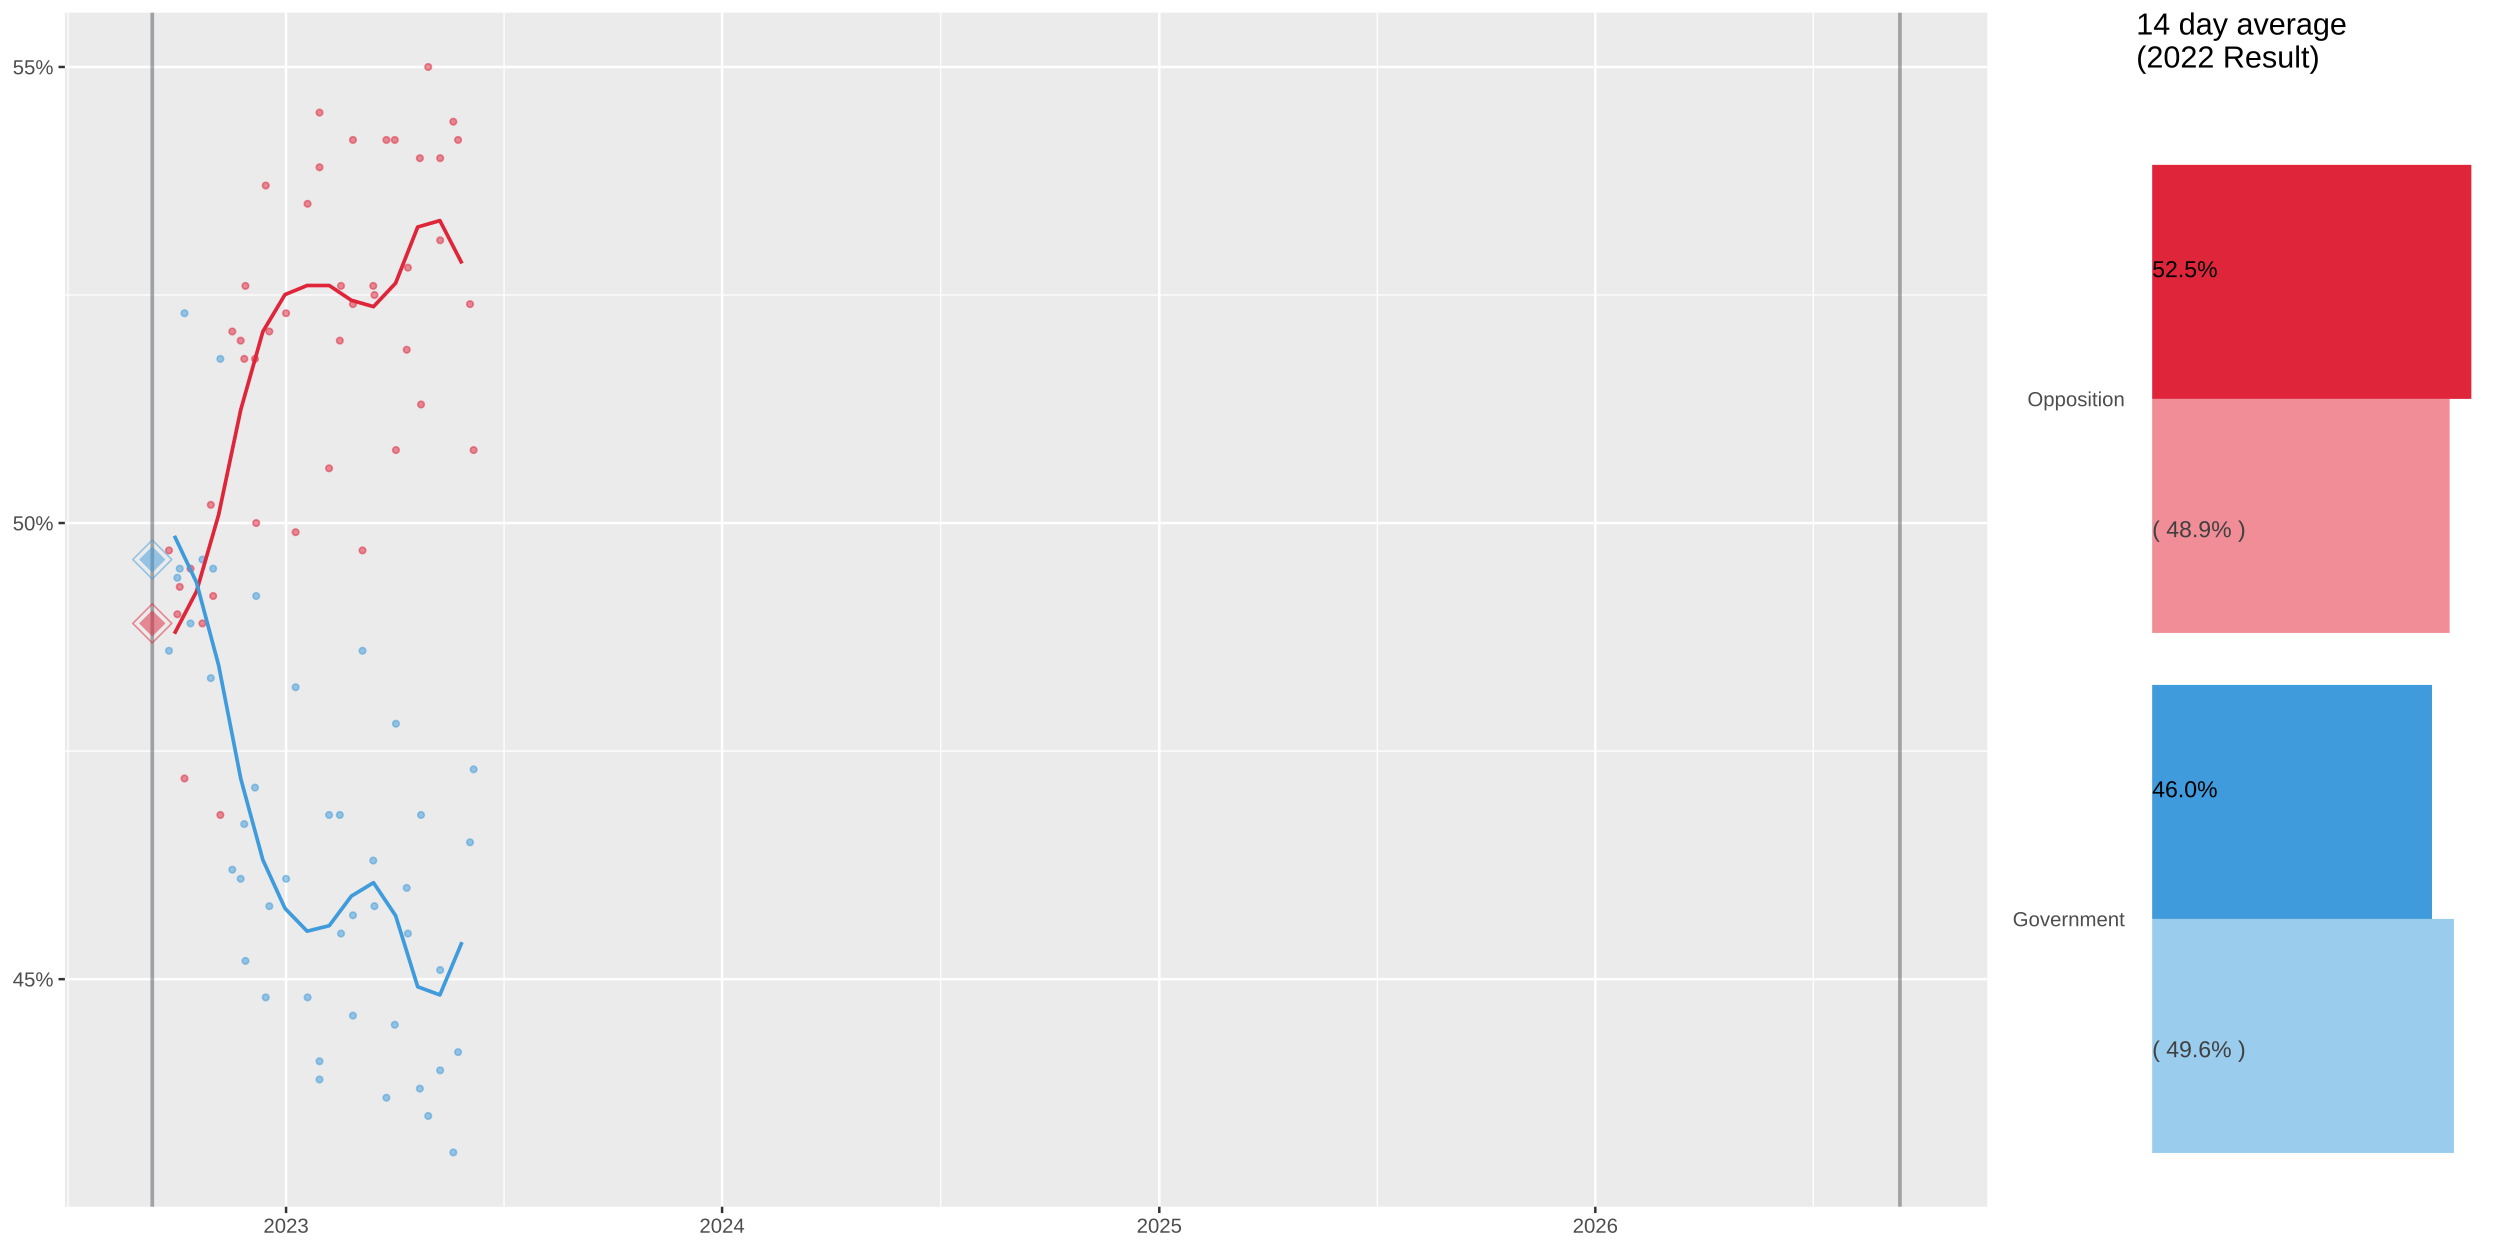
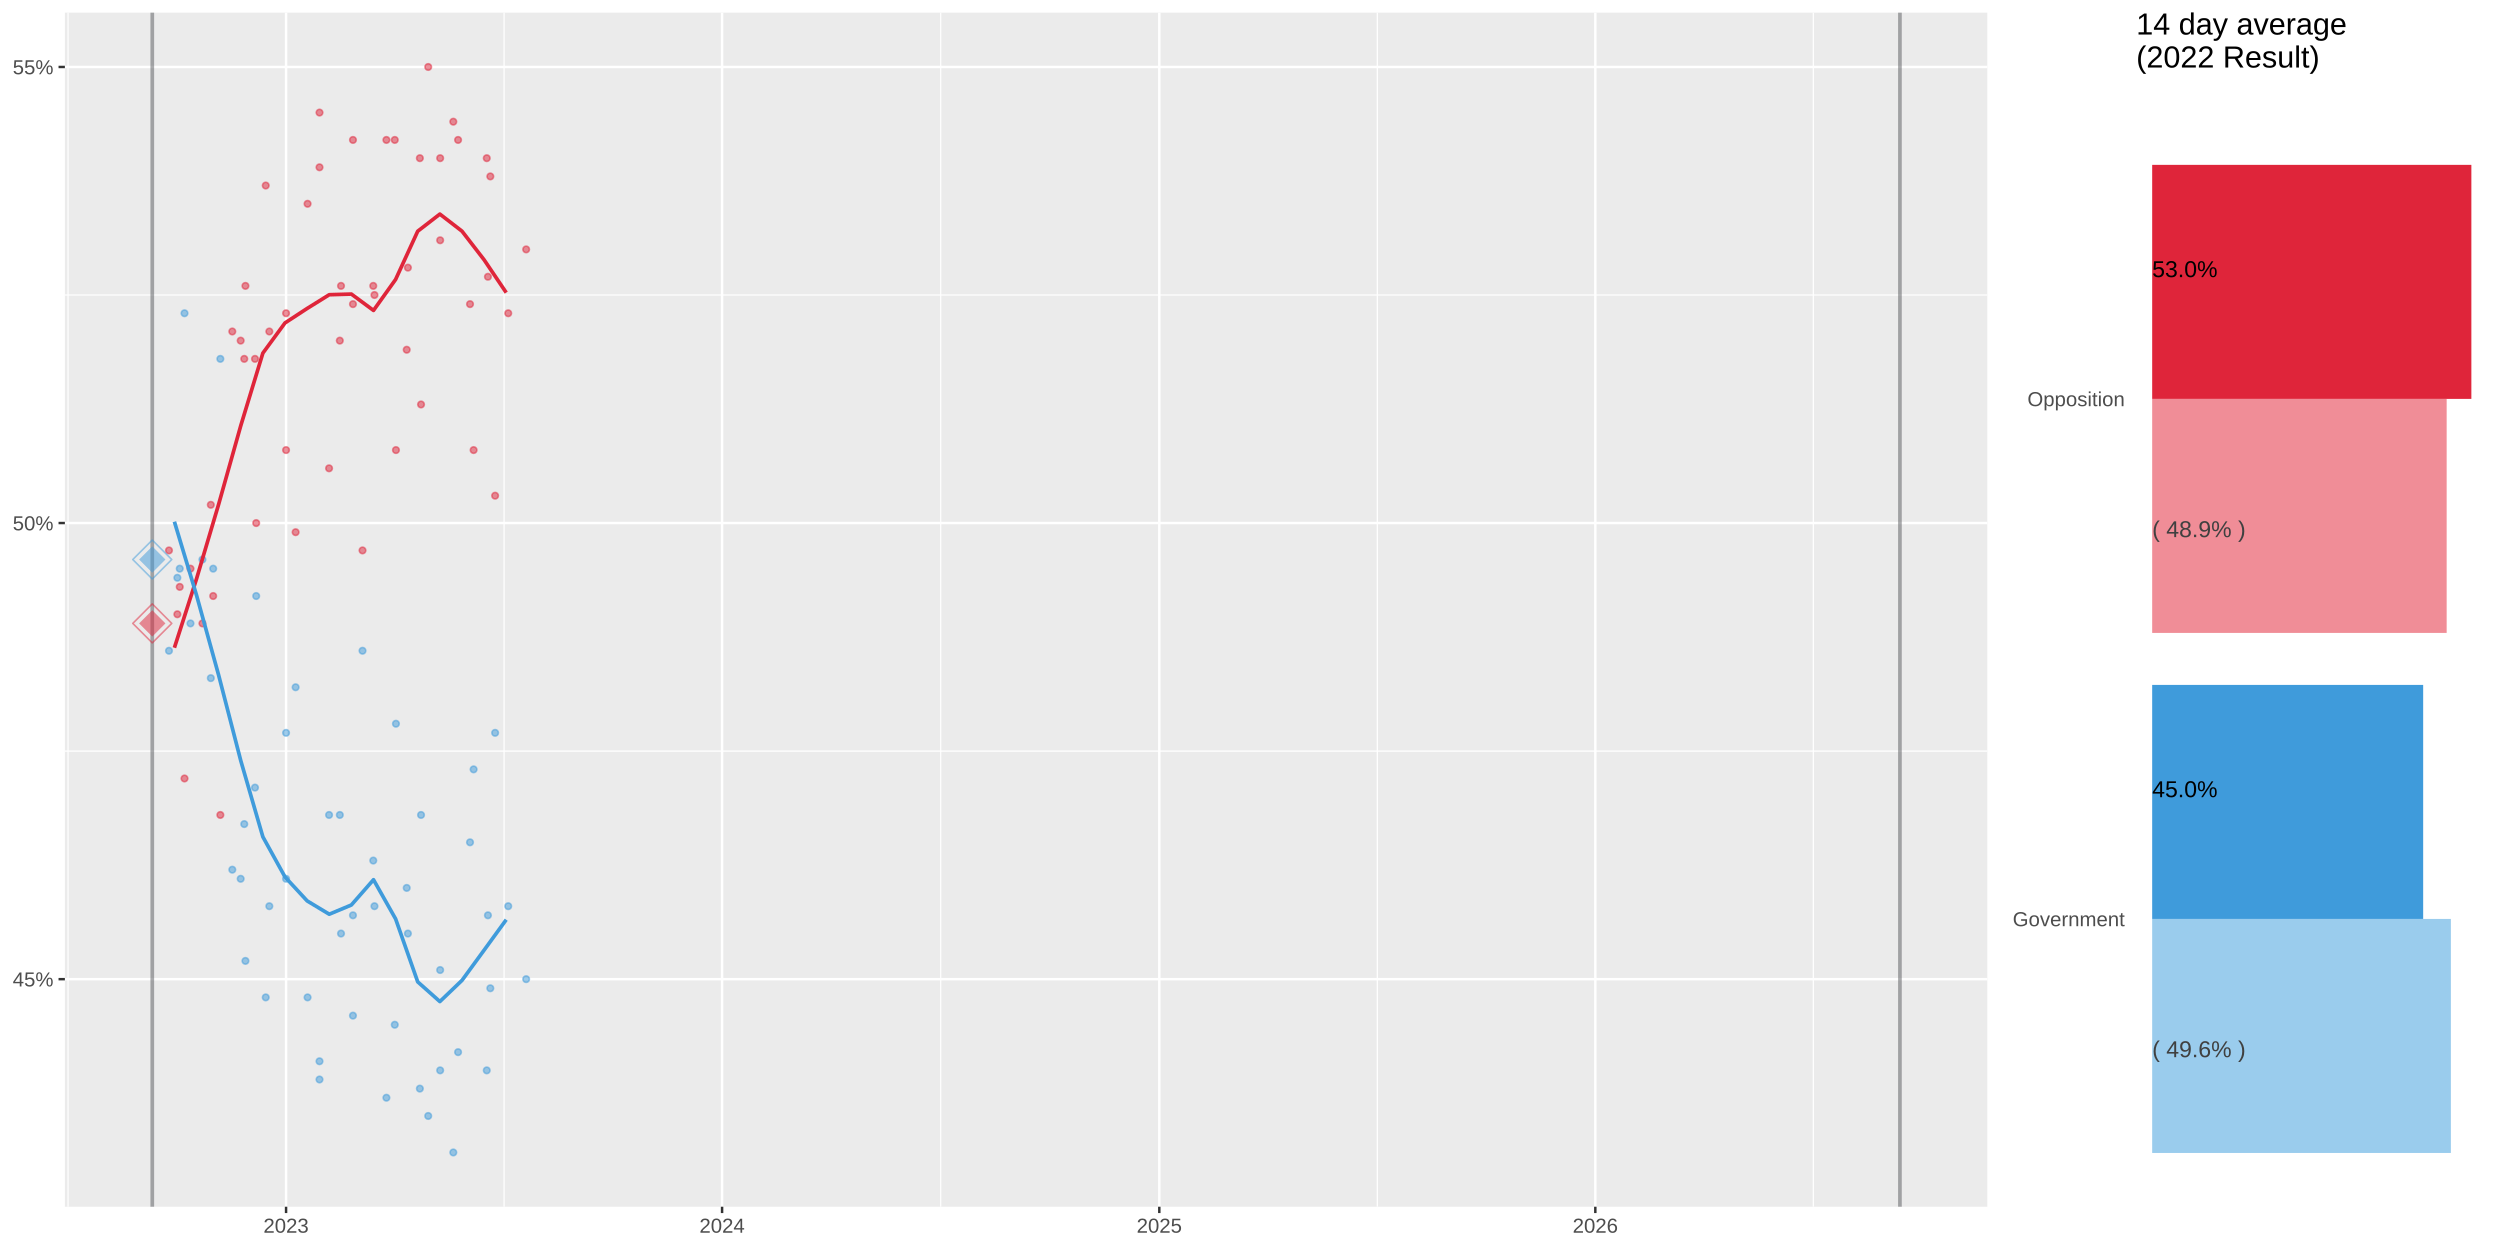
<svg xmlns="http://www.w3.org/2000/svg" class="svglite" width="1080.00pt" height="540.00pt" viewBox="0 0 1080.00 540.00">
  <defs>
    <style type="text/css">
    line, polyline, polygon, path, rect, circle {
      fill: none;
      stroke: #000000;
      stroke-linecap: round;
      stroke-linejoin: round;
      stroke-miterlimit: 10.00;
    }
    text {
      white-space: pre;
    }
  </style>
  </defs>
  <rect width="100%" height="100%" style="stroke: none; fill: none;" />
  <defs>
    <clipPath id="cpMC4wMHwxMDgwLjAwfDAuMDB8NTQwLjAw">
      <rect x="0.00" y="0.00" width="1080.00" height="540.00" />
    </clipPath>
  </defs>
  <g clip-path="url(#cpMC4wMHwxMDgwLjAwfDAuMDB8NTQwLjAw)">
</g>
  <defs>
    <clipPath id="cpMC4wMHw4NjQuMDB8MC4wMHw1NDAuMDA=">
      <rect x="0.00" y="0.00" width="864.00" height="540.00" />
    </clipPath>
  </defs>
  <g clip-path="url(#cpMC4wMHw4NjQuMDB8MC4wMHw1NDAuMDA=)">
    <rect x="0.00" y="0.00" width="864.00" height="540.00" style="stroke-width: 1.07; stroke: #FFFFFF; fill: #FFFFFF;" />
  </g>
  <g clip-path="url(#cpMC4wMHwxMDgwLjAwfDAuMDB8NTQwLjAw)">
</g>
  <defs>
    <clipPath id="cpMjguMDN8ODU4LjUyfDUuNDh8NTIxLjMx">
      <rect x="28.03" y="5.48" width="830.49" height="515.83" />
    </clipPath>
  </defs>
  <g clip-path="url(#cpMjguMDN8ODU4LjUyfDUuNDh8NTIxLjMx)">
    <rect x="28.03" y="5.48" width="830.49" height="515.83" style="stroke-width: 1.07; stroke: none; fill: #EBEBEB;" />
    <polyline points="28.03,324.47 858.52,324.47 " style="stroke-width: 0.53; stroke: #FFFFFF; stroke-linecap: butt;" />
    <polyline points="28.03,127.44 858.52,127.44 " style="stroke-width: 0.53; stroke: #FFFFFF; stroke-linecap: butt;" />
    <polyline points="29.40,521.31 29.40,5.48 " style="stroke-width: 0.53; stroke: #FFFFFF; stroke-linecap: butt;" />
    <polyline points="217.76,521.31 217.76,5.48 " style="stroke-width: 0.53; stroke: #FFFFFF; stroke-linecap: butt;" />
    <polyline points="406.38,521.31 406.38,5.48 " style="stroke-width: 0.53; stroke: #FFFFFF; stroke-linecap: butt;" />
    <polyline points="595.00,521.31 595.00,5.48 " style="stroke-width: 0.53; stroke: #FFFFFF; stroke-linecap: butt;" />
    <polyline points="783.36,521.31 783.36,5.48 " style="stroke-width: 0.53; stroke: #FFFFFF; stroke-linecap: butt;" />
    <polyline points="28.03,422.99 858.52,422.99 " style="stroke-width: 1.07; stroke: #FFFFFF; stroke-linecap: butt;" />
    <polyline points="28.03,225.96 858.52,225.96 " style="stroke-width: 1.07; stroke: #FFFFFF; stroke-linecap: butt;" />
    <polyline points="28.03,28.93 858.52,28.93 " style="stroke-width: 1.07; stroke: #FFFFFF; stroke-linecap: butt;" />
    <polyline points="123.58,521.31 123.58,5.48 " style="stroke-width: 1.07; stroke: #FFFFFF; stroke-linecap: butt;" />
    <polyline points="311.94,521.31 311.94,5.48 " style="stroke-width: 1.07; stroke: #FFFFFF; stroke-linecap: butt;" />
    <polyline points="500.82,521.31 500.82,5.48 " style="stroke-width: 1.07; stroke: #FFFFFF; stroke-linecap: butt;" />
    <polyline points="689.18,521.31 689.18,5.48 " style="stroke-width: 1.07; stroke: #FFFFFF; stroke-linecap: butt;" />
+     <circle cx="227.30" cy="107.74" r="1.42" style="stroke-width: 0.71; stroke: #DF253A; stroke-opacity: 0.50; fill: #DF253A; fill-opacity: 0.50;" />
+     <circle cx="219.56" cy="135.32" r="1.42" style="stroke-width: 0.71; stroke: #DF253A; stroke-opacity: 0.50; fill: #DF253A; fill-opacity: 0.50;" />
+     <circle cx="213.89" cy="214.14" r="1.42" style="stroke-width: 0.71; stroke: #DF253A; stroke-opacity: 0.50; fill: #DF253A; fill-opacity: 0.50;" />
+     <circle cx="211.82" cy="76.21" r="1.42" style="stroke-width: 0.71; stroke: #DF253A; stroke-opacity: 0.50; fill: #DF253A; fill-opacity: 0.50;" />
+     <circle cx="210.79" cy="119.56" r="1.42" style="stroke-width: 0.71; stroke: #DF253A; stroke-opacity: 0.50; fill: #DF253A; fill-opacity: 0.50;" />
+     <circle cx="210.28" cy="68.33" r="1.42" style="stroke-width: 0.71; stroke: #DF253A; stroke-opacity: 0.50; fill: #DF253A; fill-opacity: 0.50;" />
    <circle cx="204.60" cy="194.43" r="1.42" style="stroke-width: 0.71; stroke: #DF253A; stroke-opacity: 0.50; fill: #DF253A; fill-opacity: 0.50;" />
    <circle cx="203.05" cy="131.38" r="1.42" style="stroke-width: 0.71; stroke: #DF253A; stroke-opacity: 0.50; fill: #DF253A; fill-opacity: 0.50;" />
    <circle cx="197.89" cy="60.45" r="1.42" style="stroke-width: 0.71; stroke: #DF253A; stroke-opacity: 0.50; fill: #DF253A; fill-opacity: 0.50;" />
    <circle cx="195.83" cy="52.57" r="1.42" style="stroke-width: 0.71; stroke: #DF253A; stroke-opacity: 0.50; fill: #DF253A; fill-opacity: 0.50;" />
    <circle cx="190.15" cy="103.80" r="1.42" style="stroke-width: 0.71; stroke: #DF253A; stroke-opacity: 0.50; fill: #DF253A; fill-opacity: 0.50;" />
    <circle cx="190.15" cy="68.33" r="1.42" style="stroke-width: 0.71; stroke: #DF253A; stroke-opacity: 0.50; fill: #DF253A; fill-opacity: 0.50;" />
    <circle cx="184.99" cy="28.93" r="1.42" style="stroke-width: 0.71; stroke: #DF253A; stroke-opacity: 0.50; fill: #DF253A; fill-opacity: 0.50;" />
    <circle cx="181.89" cy="174.73" r="1.42" style="stroke-width: 0.71; stroke: #DF253A; stroke-opacity: 0.50; fill: #DF253A; fill-opacity: 0.50;" />
    <circle cx="181.38" cy="68.33" r="1.42" style="stroke-width: 0.71; stroke: #DF253A; stroke-opacity: 0.50; fill: #DF253A; fill-opacity: 0.50;" />
    <circle cx="176.22" cy="115.62" r="1.42" style="stroke-width: 0.71; stroke: #DF253A; stroke-opacity: 0.50; fill: #DF253A; fill-opacity: 0.50;" />
    <circle cx="175.70" cy="151.09" r="1.42" style="stroke-width: 0.71; stroke: #DF253A; stroke-opacity: 0.50; fill: #DF253A; fill-opacity: 0.50;" />
    <circle cx="171.05" cy="194.43" r="1.42" style="stroke-width: 0.71; stroke: #DF253A; stroke-opacity: 0.50; fill: #DF253A; fill-opacity: 0.50;" />
    <circle cx="170.54" cy="60.45" r="1.42" style="stroke-width: 0.71; stroke: #DF253A; stroke-opacity: 0.50; fill: #DF253A; fill-opacity: 0.50;" />
    <circle cx="166.93" cy="60.45" r="1.42" style="stroke-width: 0.71; stroke: #DF253A; stroke-opacity: 0.50; fill: #DF253A; fill-opacity: 0.50;" />
    <circle cx="161.77" cy="127.44" r="1.42" style="stroke-width: 0.71; stroke: #DF253A; stroke-opacity: 0.50; fill: #DF253A; fill-opacity: 0.50;" />
    <circle cx="161.25" cy="123.50" r="1.42" style="stroke-width: 0.71; stroke: #DF253A; stroke-opacity: 0.50; fill: #DF253A; fill-opacity: 0.50;" />
    <circle cx="156.61" cy="237.78" r="1.42" style="stroke-width: 0.71; stroke: #DF253A; stroke-opacity: 0.50; fill: #DF253A; fill-opacity: 0.50;" />
    <circle cx="152.48" cy="131.38" r="1.42" style="stroke-width: 0.71; stroke: #DF253A; stroke-opacity: 0.50; fill: #DF253A; fill-opacity: 0.50;" />
    <circle cx="152.48" cy="60.45" r="1.42" style="stroke-width: 0.71; stroke: #DF253A; stroke-opacity: 0.50; fill: #DF253A; fill-opacity: 0.50;" />
    <circle cx="147.32" cy="123.50" r="1.42" style="stroke-width: 0.71; stroke: #DF253A; stroke-opacity: 0.50; fill: #DF253A; fill-opacity: 0.50;" />
    <circle cx="146.80" cy="147.15" r="1.42" style="stroke-width: 0.71; stroke: #DF253A; stroke-opacity: 0.50; fill: #DF253A; fill-opacity: 0.50;" />
    <circle cx="142.16" cy="202.31" r="1.42" style="stroke-width: 0.71; stroke: #DF253A; stroke-opacity: 0.50; fill: #DF253A; fill-opacity: 0.50;" />
    <circle cx="138.03" cy="48.63" r="1.42" style="stroke-width: 0.71; stroke: #DF253A; stroke-opacity: 0.50; fill: #DF253A; fill-opacity: 0.50;" />
    <circle cx="138.03" cy="72.27" r="1.42" style="stroke-width: 0.71; stroke: #DF253A; stroke-opacity: 0.50; fill: #DF253A; fill-opacity: 0.50;" />
+     <circle cx="123.58" cy="194.43" r="1.42" style="stroke-width: 0.71; stroke: #DF253A; stroke-opacity: 0.50; fill: #DF253A; fill-opacity: 0.50;" />
    <circle cx="132.87" cy="88.04" r="1.42" style="stroke-width: 0.71; stroke: #DF253A; stroke-opacity: 0.50; fill: #DF253A; fill-opacity: 0.50;" />
    <circle cx="127.71" cy="229.90" r="1.42" style="stroke-width: 0.71; stroke: #DF253A; stroke-opacity: 0.50; fill: #DF253A; fill-opacity: 0.50;" />
    <circle cx="123.58" cy="135.32" r="1.42" style="stroke-width: 0.71; stroke: #DF253A; stroke-opacity: 0.50; fill: #DF253A; fill-opacity: 0.50;" />
    <circle cx="116.35" cy="143.20" r="1.42" style="stroke-width: 0.71; stroke: #DF253A; stroke-opacity: 0.50; fill: #DF253A; fill-opacity: 0.50;" />
    <circle cx="114.80" cy="80.15" r="1.42" style="stroke-width: 0.71; stroke: #DF253A; stroke-opacity: 0.50; fill: #DF253A; fill-opacity: 0.50;" />
    <circle cx="110.68" cy="225.96" r="1.42" style="stroke-width: 0.71; stroke: #DF253A; stroke-opacity: 0.50; fill: #DF253A; fill-opacity: 0.50;" />
    <circle cx="110.16" cy="155.03" r="1.42" style="stroke-width: 0.71; stroke: #DF253A; stroke-opacity: 0.50; fill: #DF253A; fill-opacity: 0.50;" />
    <circle cx="106.03" cy="123.50" r="1.42" style="stroke-width: 0.71; stroke: #DF253A; stroke-opacity: 0.50; fill: #DF253A; fill-opacity: 0.50;" />
    <circle cx="105.52" cy="155.03" r="1.42" style="stroke-width: 0.71; stroke: #DF253A; stroke-opacity: 0.50; fill: #DF253A; fill-opacity: 0.50;" />
    <circle cx="103.97" cy="147.15" r="1.42" style="stroke-width: 0.71; stroke: #DF253A; stroke-opacity: 0.50; fill: #DF253A; fill-opacity: 0.50;" />
    <circle cx="100.35" cy="143.20" r="1.42" style="stroke-width: 0.71; stroke: #DF253A; stroke-opacity: 0.50; fill: #DF253A; fill-opacity: 0.50;" />
    <circle cx="95.19" cy="352.06" r="1.42" style="stroke-width: 0.71; stroke: #DF253A; stroke-opacity: 0.50; fill: #DF253A; fill-opacity: 0.50;" />
    <circle cx="92.10" cy="257.48" r="1.42" style="stroke-width: 0.71; stroke: #DF253A; stroke-opacity: 0.50; fill: #DF253A; fill-opacity: 0.50;" />
    <circle cx="91.07" cy="218.08" r="1.42" style="stroke-width: 0.71; stroke: #DF253A; stroke-opacity: 0.50; fill: #DF253A; fill-opacity: 0.50;" />
    <circle cx="87.45" cy="269.31" r="1.42" style="stroke-width: 0.71; stroke: #DF253A; stroke-opacity: 0.50; fill: #DF253A; fill-opacity: 0.50;" />
    <circle cx="82.29" cy="245.66" r="1.42" style="stroke-width: 0.71; stroke: #DF253A; stroke-opacity: 0.50; fill: #DF253A; fill-opacity: 0.50;" />
    <circle cx="79.71" cy="336.30" r="1.42" style="stroke-width: 0.71; stroke: #DF253A; stroke-opacity: 0.50; fill: #DF253A; fill-opacity: 0.50;" />
    <circle cx="77.65" cy="253.54" r="1.42" style="stroke-width: 0.71; stroke: #DF253A; stroke-opacity: 0.50; fill: #DF253A; fill-opacity: 0.50;" />
    <circle cx="76.62" cy="265.36" r="1.42" style="stroke-width: 0.71; stroke: #DF253A; stroke-opacity: 0.50; fill: #DF253A; fill-opacity: 0.50;" />
    <circle cx="73.00" cy="237.78" r="1.42" style="stroke-width: 0.71; stroke: #DF253A; stroke-opacity: 0.50; fill: #DF253A; fill-opacity: 0.50;" />
+     <circle cx="227.30" cy="422.99" r="1.42" style="stroke-width: 0.71; stroke: #3F9BDB; stroke-opacity: 0.50; fill: #3F9BDB; fill-opacity: 0.50;" />
+     <circle cx="219.56" cy="391.47" r="1.42" style="stroke-width: 0.71; stroke: #3F9BDB; stroke-opacity: 0.50; fill: #3F9BDB; fill-opacity: 0.50;" />
+     <circle cx="213.89" cy="316.59" r="1.42" style="stroke-width: 0.71; stroke: #3F9BDB; stroke-opacity: 0.50; fill: #3F9BDB; fill-opacity: 0.50;" />
+     <circle cx="211.82" cy="426.93" r="1.42" style="stroke-width: 0.71; stroke: #3F9BDB; stroke-opacity: 0.50; fill: #3F9BDB; fill-opacity: 0.50;" />
+     <circle cx="210.79" cy="395.41" r="1.42" style="stroke-width: 0.71; stroke: #3F9BDB; stroke-opacity: 0.50; fill: #3F9BDB; fill-opacity: 0.50;" />
+     <circle cx="210.28" cy="462.40" r="1.42" style="stroke-width: 0.71; stroke: #3F9BDB; stroke-opacity: 0.50; fill: #3F9BDB; fill-opacity: 0.50;" />
    <circle cx="204.60" cy="332.36" r="1.42" style="stroke-width: 0.71; stroke: #3F9BDB; stroke-opacity: 0.50; fill: #3F9BDB; fill-opacity: 0.50;" />
    <circle cx="203.05" cy="363.88" r="1.42" style="stroke-width: 0.71; stroke: #3F9BDB; stroke-opacity: 0.50; fill: #3F9BDB; fill-opacity: 0.50;" />
    <circle cx="197.89" cy="454.52" r="1.42" style="stroke-width: 0.71; stroke: #3F9BDB; stroke-opacity: 0.50; fill: #3F9BDB; fill-opacity: 0.50;" />
    <circle cx="195.83" cy="497.86" r="1.42" style="stroke-width: 0.71; stroke: #3F9BDB; stroke-opacity: 0.50; fill: #3F9BDB; fill-opacity: 0.50;" />
    <circle cx="190.15" cy="419.05" r="1.42" style="stroke-width: 0.71; stroke: #3F9BDB; stroke-opacity: 0.50; fill: #3F9BDB; fill-opacity: 0.50;" />
    <circle cx="190.15" cy="462.40" r="1.42" style="stroke-width: 0.71; stroke: #3F9BDB; stroke-opacity: 0.50; fill: #3F9BDB; fill-opacity: 0.50;" />
    <circle cx="184.99" cy="482.10" r="1.42" style="stroke-width: 0.71; stroke: #3F9BDB; stroke-opacity: 0.50; fill: #3F9BDB; fill-opacity: 0.50;" />
    <circle cx="181.89" cy="352.06" r="1.42" style="stroke-width: 0.71; stroke: #3F9BDB; stroke-opacity: 0.50; fill: #3F9BDB; fill-opacity: 0.50;" />
    <circle cx="181.38" cy="470.28" r="1.42" style="stroke-width: 0.71; stroke: #3F9BDB; stroke-opacity: 0.50; fill: #3F9BDB; fill-opacity: 0.50;" />
    <circle cx="176.22" cy="403.29" r="1.42" style="stroke-width: 0.71; stroke: #3F9BDB; stroke-opacity: 0.50; fill: #3F9BDB; fill-opacity: 0.50;" />
    <circle cx="175.70" cy="383.58" r="1.42" style="stroke-width: 0.71; stroke: #3F9BDB; stroke-opacity: 0.50; fill: #3F9BDB; fill-opacity: 0.50;" />
    <circle cx="171.05" cy="312.65" r="1.42" style="stroke-width: 0.71; stroke: #3F9BDB; stroke-opacity: 0.50; fill: #3F9BDB; fill-opacity: 0.50;" />
    <circle cx="170.54" cy="442.69" r="1.42" style="stroke-width: 0.71; stroke: #3F9BDB; stroke-opacity: 0.50; fill: #3F9BDB; fill-opacity: 0.50;" />
    <circle cx="166.93" cy="474.22" r="1.42" style="stroke-width: 0.71; stroke: #3F9BDB; stroke-opacity: 0.50; fill: #3F9BDB; fill-opacity: 0.50;" />
    <circle cx="161.77" cy="391.47" r="1.42" style="stroke-width: 0.71; stroke: #3F9BDB; stroke-opacity: 0.50; fill: #3F9BDB; fill-opacity: 0.50;" />
    <circle cx="161.25" cy="371.76" r="1.42" style="stroke-width: 0.71; stroke: #3F9BDB; stroke-opacity: 0.50; fill: #3F9BDB; fill-opacity: 0.50;" />
    <circle cx="156.61" cy="281.13" r="1.42" style="stroke-width: 0.71; stroke: #3F9BDB; stroke-opacity: 0.50; fill: #3F9BDB; fill-opacity: 0.50;" />
    <circle cx="152.48" cy="395.41" r="1.42" style="stroke-width: 0.71; stroke: #3F9BDB; stroke-opacity: 0.50; fill: #3F9BDB; fill-opacity: 0.50;" />
    <circle cx="152.48" cy="438.75" r="1.42" style="stroke-width: 0.71; stroke: #3F9BDB; stroke-opacity: 0.50; fill: #3F9BDB; fill-opacity: 0.50;" />
    <circle cx="147.32" cy="403.29" r="1.42" style="stroke-width: 0.71; stroke: #3F9BDB; stroke-opacity: 0.50; fill: #3F9BDB; fill-opacity: 0.50;" />
    <circle cx="146.80" cy="352.06" r="1.42" style="stroke-width: 0.71; stroke: #3F9BDB; stroke-opacity: 0.50; fill: #3F9BDB; fill-opacity: 0.50;" />
    <circle cx="142.16" cy="352.06" r="1.42" style="stroke-width: 0.71; stroke: #3F9BDB; stroke-opacity: 0.50; fill: #3F9BDB; fill-opacity: 0.50;" />
    <circle cx="138.03" cy="466.34" r="1.42" style="stroke-width: 0.71; stroke: #3F9BDB; stroke-opacity: 0.50; fill: #3F9BDB; fill-opacity: 0.50;" />
    <circle cx="138.03" cy="458.46" r="1.42" style="stroke-width: 0.71; stroke: #3F9BDB; stroke-opacity: 0.50; fill: #3F9BDB; fill-opacity: 0.50;" />
+     <circle cx="123.58" cy="316.59" r="1.42" style="stroke-width: 0.71; stroke: #3F9BDB; stroke-opacity: 0.50; fill: #3F9BDB; fill-opacity: 0.50;" />
    <circle cx="132.87" cy="430.87" r="1.42" style="stroke-width: 0.71; stroke: #3F9BDB; stroke-opacity: 0.50; fill: #3F9BDB; fill-opacity: 0.50;" />
    <circle cx="127.71" cy="296.89" r="1.42" style="stroke-width: 0.71; stroke: #3F9BDB; stroke-opacity: 0.50; fill: #3F9BDB; fill-opacity: 0.50;" />
    <circle cx="123.58" cy="379.64" r="1.42" style="stroke-width: 0.71; stroke: #3F9BDB; stroke-opacity: 0.50; fill: #3F9BDB; fill-opacity: 0.50;" />
    <circle cx="116.35" cy="391.47" r="1.42" style="stroke-width: 0.71; stroke: #3F9BDB; stroke-opacity: 0.50; fill: #3F9BDB; fill-opacity: 0.50;" />
    <circle cx="114.80" cy="430.87" r="1.42" style="stroke-width: 0.71; stroke: #3F9BDB; stroke-opacity: 0.50; fill: #3F9BDB; fill-opacity: 0.50;" />
    <circle cx="110.68" cy="257.48" r="1.42" style="stroke-width: 0.71; stroke: #3F9BDB; stroke-opacity: 0.50; fill: #3F9BDB; fill-opacity: 0.50;" />
    <circle cx="110.16" cy="340.24" r="1.42" style="stroke-width: 0.71; stroke: #3F9BDB; stroke-opacity: 0.50; fill: #3F9BDB; fill-opacity: 0.50;" />
    <circle cx="106.03" cy="415.11" r="1.42" style="stroke-width: 0.71; stroke: #3F9BDB; stroke-opacity: 0.50; fill: #3F9BDB; fill-opacity: 0.50;" />
    <circle cx="105.52" cy="356.00" r="1.42" style="stroke-width: 0.71; stroke: #3F9BDB; stroke-opacity: 0.50; fill: #3F9BDB; fill-opacity: 0.50;" />
    <circle cx="103.97" cy="379.64" r="1.42" style="stroke-width: 0.71; stroke: #3F9BDB; stroke-opacity: 0.50; fill: #3F9BDB; fill-opacity: 0.50;" />
    <circle cx="100.35" cy="375.70" r="1.42" style="stroke-width: 0.71; stroke: #3F9BDB; stroke-opacity: 0.50; fill: #3F9BDB; fill-opacity: 0.50;" />
    <circle cx="95.19" cy="155.03" r="1.42" style="stroke-width: 0.71; stroke: #3F9BDB; stroke-opacity: 0.50; fill: #3F9BDB; fill-opacity: 0.50;" />
    <circle cx="92.10" cy="245.66" r="1.42" style="stroke-width: 0.71; stroke: #3F9BDB; stroke-opacity: 0.50; fill: #3F9BDB; fill-opacity: 0.50;" />
    <circle cx="91.07" cy="292.95" r="1.42" style="stroke-width: 0.71; stroke: #3F9BDB; stroke-opacity: 0.50; fill: #3F9BDB; fill-opacity: 0.50;" />
    <circle cx="87.45" cy="241.72" r="1.42" style="stroke-width: 0.71; stroke: #3F9BDB; stroke-opacity: 0.50; fill: #3F9BDB; fill-opacity: 0.50;" />
    <circle cx="82.29" cy="269.31" r="1.42" style="stroke-width: 0.71; stroke: #3F9BDB; stroke-opacity: 0.50; fill: #3F9BDB; fill-opacity: 0.50;" />
    <circle cx="79.71" cy="135.32" r="1.42" style="stroke-width: 0.71; stroke: #3F9BDB; stroke-opacity: 0.50; fill: #3F9BDB; fill-opacity: 0.50;" />
    <circle cx="77.65" cy="245.66" r="1.42" style="stroke-width: 0.71; stroke: #3F9BDB; stroke-opacity: 0.50; fill: #3F9BDB; fill-opacity: 0.50;" />
    <circle cx="76.62" cy="249.60" r="1.42" style="stroke-width: 0.71; stroke: #3F9BDB; stroke-opacity: 0.50; fill: #3F9BDB; fill-opacity: 0.50;" />
    <circle cx="73.00" cy="281.13" r="1.42" style="stroke-width: 0.71; stroke: #3F9BDB; stroke-opacity: 0.50; fill: #3F9BDB; fill-opacity: 0.50;" />
-     <polyline points="75.34,273.77 84.89,255.50 94.45,222.37 104.01,176.98 113.56,143.25 123.12,127.26 132.68,123.34 142.23,123.34 151.79,129.73 161.35,132.47 170.90,122.31 180.46,98.06 190.02,95.30 199.58,113.81 " style="stroke-width: 1.60; stroke: #DF253A; stroke-linecap: butt;" />
-     <polyline points="75.34,231.47 84.89,251.62 94.45,287.42 104.01,336.40 113.56,371.50 123.12,392.42 132.68,402.27 142.23,399.90 151.79,387.10 161.35,381.32 170.90,395.56 180.46,426.29 190.02,429.81 199.58,407.01 " style="stroke-width: 1.60; stroke: #3F9BDB; stroke-linecap: butt;" />
+     <polyline points="75.34,279.82 84.89,250.09 94.45,217.87 104.01,183.90 113.56,152.54 123.12,139.50 132.68,133.26 142.23,127.32 151.79,127.04 161.35,134.10 170.90,120.73 180.46,99.88 190.02,92.49 199.58,99.87 209.13,112.24 218.69,126.42 " style="stroke-width: 1.60; stroke: #DF253A; stroke-linecap: butt;" />
+     <polyline points="75.34,225.37 84.89,257.10 94.45,291.65 104.01,328.61 113.56,361.52 123.12,378.84 132.68,389.18 142.23,394.94 151.79,390.95 161.35,380.04 170.90,396.96 180.46,424.17 190.02,432.67 199.58,423.52 209.13,410.46 218.69,397.31 " style="stroke-width: 1.60; stroke: #3F9BDB; stroke-linecap: butt;" />
    <line x1="820.77" y1="521.31" x2="820.77" y2="5.48" style="stroke-width: 1.60; stroke: #56595C; stroke-opacity: 0.50; stroke-linecap: butt;" />
    <line x1="65.78" y1="521.31" x2="65.78" y2="5.48" style="stroke-width: 1.60; stroke: #56595C; stroke-opacity: 0.50; stroke-linecap: butt;" />
    <polygon points="60.09,269.31 65.78,263.62 71.47,269.31 65.78,274.99 " style="stroke-width: 0.71; stroke: none; fill: #DF253A; fill-opacity: 0.50;" />
    <polygon points="60.09,241.72 65.78,236.03 71.47,241.72 65.78,247.41 " style="stroke-width: 0.71; stroke: none; fill: #3F9BDB; fill-opacity: 0.50;" />
    <polygon points="57.36,269.31 65.78,260.88 74.20,269.31 65.78,277.73 " style="stroke-width: 0.71; stroke: #DF253A; stroke-opacity: 0.50;" />
    <polygon points="57.36,241.72 65.78,233.30 74.20,241.72 65.78,250.14 " style="stroke-width: 0.71; stroke: #3F9BDB; stroke-opacity: 0.50;" />
  </g>
  <g clip-path="url(#cpMC4wMHwxMDgwLjAwfDAuMDB8NTQwLjAw)">
    <text x="23.10" y="426.14" text-anchor="end" style="font-size: 8.80px;fill: #4D4D4D; font-family: &quot;Arial&quot;;" textLength="17.62px" lengthAdjust="spacingAndGlyphs">45%</text>
    <text x="23.10" y="229.11" text-anchor="end" style="font-size: 8.80px;fill: #4D4D4D; font-family: &quot;Arial&quot;;" textLength="17.62px" lengthAdjust="spacingAndGlyphs">50%</text>
    <text x="23.10" y="32.08" text-anchor="end" style="font-size: 8.80px;fill: #4D4D4D; font-family: &quot;Arial&quot;;" textLength="17.62px" lengthAdjust="spacingAndGlyphs">55%</text>
    <polyline points="25.29,422.99 28.03,422.99 " style="stroke-width: 1.07; stroke: #333333; stroke-linecap: butt;" />
    <polyline points="25.29,225.96 28.03,225.96 " style="stroke-width: 1.07; stroke: #333333; stroke-linecap: butt;" />
    <polyline points="25.29,28.93 28.03,28.93 " style="stroke-width: 1.07; stroke: #333333; stroke-linecap: butt;" />
    <polyline points="123.58,524.05 123.58,521.31 " style="stroke-width: 1.07; stroke: #333333; stroke-linecap: butt;" />
    <polyline points="311.94,524.05 311.94,521.31 " style="stroke-width: 1.07; stroke: #333333; stroke-linecap: butt;" />
    <polyline points="500.82,524.05 500.82,521.31 " style="stroke-width: 1.07; stroke: #333333; stroke-linecap: butt;" />
    <polyline points="689.18,524.05 689.18,521.31 " style="stroke-width: 1.07; stroke: #333333; stroke-linecap: butt;" />
    <text x="123.58" y="532.54" text-anchor="middle" style="font-size: 8.80px;fill: #4D4D4D; font-family: &quot;Arial&quot;;" textLength="19.58px" lengthAdjust="spacingAndGlyphs">2023</text>
    <text x="311.94" y="532.54" text-anchor="middle" style="font-size: 8.80px;fill: #4D4D4D; font-family: &quot;Arial&quot;;" textLength="19.58px" lengthAdjust="spacingAndGlyphs">2024</text>
    <text x="500.82" y="532.54" text-anchor="middle" style="font-size: 8.80px;fill: #4D4D4D; font-family: &quot;Arial&quot;;" textLength="19.58px" lengthAdjust="spacingAndGlyphs">2025</text>
    <text x="689.18" y="532.54" text-anchor="middle" style="font-size: 8.80px;fill: #4D4D4D; font-family: &quot;Arial&quot;;" textLength="19.58px" lengthAdjust="spacingAndGlyphs">2026</text>
  </g>
  <defs>
    <clipPath id="cpODY0LjAwfDEwODAuMDB8MC4wMHw1NDAuMDA=">
      <rect x="864.00" y="0.00" width="216.00" height="540.00" />
    </clipPath>
  </defs>
  <g clip-path="url(#cpODY0LjAwfDEwODAuMDB8MC4wMHw1NDAuMDA=)">
    <rect x="864.00" y="0.00" width="216.00" height="540.00" style="stroke-width: 1.07; stroke: #FFFFFF; fill: #FFFFFF;" />
  </g>
  <g clip-path="url(#cpMC4wMHwxMDgwLjAwfDAuMDB8NTQwLjAw)">
</g>
  <defs>
    <clipPath id="cpOTIyLjg1fDEwNzQuNTJ8MzcuNTJ8NTMxLjc4">
      <rect x="922.85" y="37.52" width="151.68" height="494.26" />
    </clipPath>
  </defs>
  <g clip-path="url(#cpOTIyLjg1fDEwNzQuNTJ8MzcuNTJ8NTMxLjc4)">
    <rect x="922.85" y="37.52" width="151.68" height="494.26" style="stroke-width: 1.07; stroke: #FFFFFF; fill: #FFFFFF;" />
-     <rect x="929.74" y="172.32" width="128.51" height="101.10" style="stroke-width: 1.07; stroke: none; stroke-linecap: butt; stroke-linejoin: miter; fill: #F08D97;" />
-     <rect x="929.74" y="396.98" width="130.35" height="101.10" style="stroke-width: 1.07; stroke: none; stroke-linecap: butt; stroke-linejoin: miter; fill: #9ACCED;" />
+     <rect x="929.74" y="172.32" width="127.22" height="101.10" style="stroke-width: 1.07; stroke: none; stroke-linecap: butt; stroke-linejoin: miter; fill: #F08D97;" />
+     <rect x="929.74" y="396.98" width="129.04" height="101.10" style="stroke-width: 1.07; stroke: none; stroke-linecap: butt; stroke-linejoin: miter; fill: #9ACCED;" />
    <rect x="929.74" y="71.22" width="137.89" height="101.10" style="stroke-width: 1.07; stroke: none; stroke-linecap: butt; stroke-linejoin: miter; fill: #DF253A;" />
-     <rect x="929.74" y="295.88" width="120.89" height="101.10" style="stroke-width: 1.07; stroke: none; stroke-linecap: butt; stroke-linejoin: miter; fill: #3F9BDB;" />
-     <text x="929.74" y="119.72" style="font-size: 9.96px; font-family: &quot;Arial&quot;;" textLength="28.22px" lengthAdjust="spacingAndGlyphs">52.5%</text>
-     <text x="929.74" y="344.38" style="font-size: 9.96px; font-family: &quot;Arial&quot;;" textLength="28.22px" lengthAdjust="spacingAndGlyphs">46.0%</text>
+     <rect x="929.74" y="295.88" width="117.07" height="101.10" style="stroke-width: 1.07; stroke: none; stroke-linecap: butt; stroke-linejoin: miter; fill: #3F9BDB;" />
+     <text x="929.74" y="119.72" style="font-size: 9.96px; font-family: &quot;Arial&quot;;" textLength="28.22px" lengthAdjust="spacingAndGlyphs">53.0%</text>
+     <text x="929.74" y="344.38" style="font-size: 9.96px; font-family: &quot;Arial&quot;;" textLength="28.22px" lengthAdjust="spacingAndGlyphs">45.0%</text>
    <text x="929.74" y="232.05" style="font-size: 9.96px;fill: #404040; font-family: &quot;Arial&quot;;" textLength="40.38px" lengthAdjust="spacingAndGlyphs">( 48.9% )</text>
    <text x="929.74" y="456.71" style="font-size: 9.96px;fill: #404040; font-family: &quot;Arial&quot;;" textLength="40.38px" lengthAdjust="spacingAndGlyphs">( 49.6% )</text>
  </g>
  <g clip-path="url(#cpMC4wMHwxMDgwLjAwfDAuMDB8NTQwLjAw)">
    <text x="917.91" y="400.13" text-anchor="end" style="font-size: 8.80px;fill: #4D4D4D; font-family: &quot;Arial&quot;;" textLength="48.43px" lengthAdjust="spacingAndGlyphs">Government</text>
    <text x="917.91" y="175.47" text-anchor="end" style="font-size: 8.80px;fill: #4D4D4D; font-family: &quot;Arial&quot;;" textLength="42.08px" lengthAdjust="spacingAndGlyphs">Opposition</text>
    <text x="922.85" y="14.93" style="font-size: 13.20px; font-family: &quot;Arial&quot;;" textLength="94.61px" lengthAdjust="spacingAndGlyphs">14 day average </text>
    <text x="922.85" y="29.18" style="font-size: 13.20px; font-family: &quot;Arial&quot;;" textLength="82.85px" lengthAdjust="spacingAndGlyphs"> (2022 Result)</text>
  </g>
</svg>
